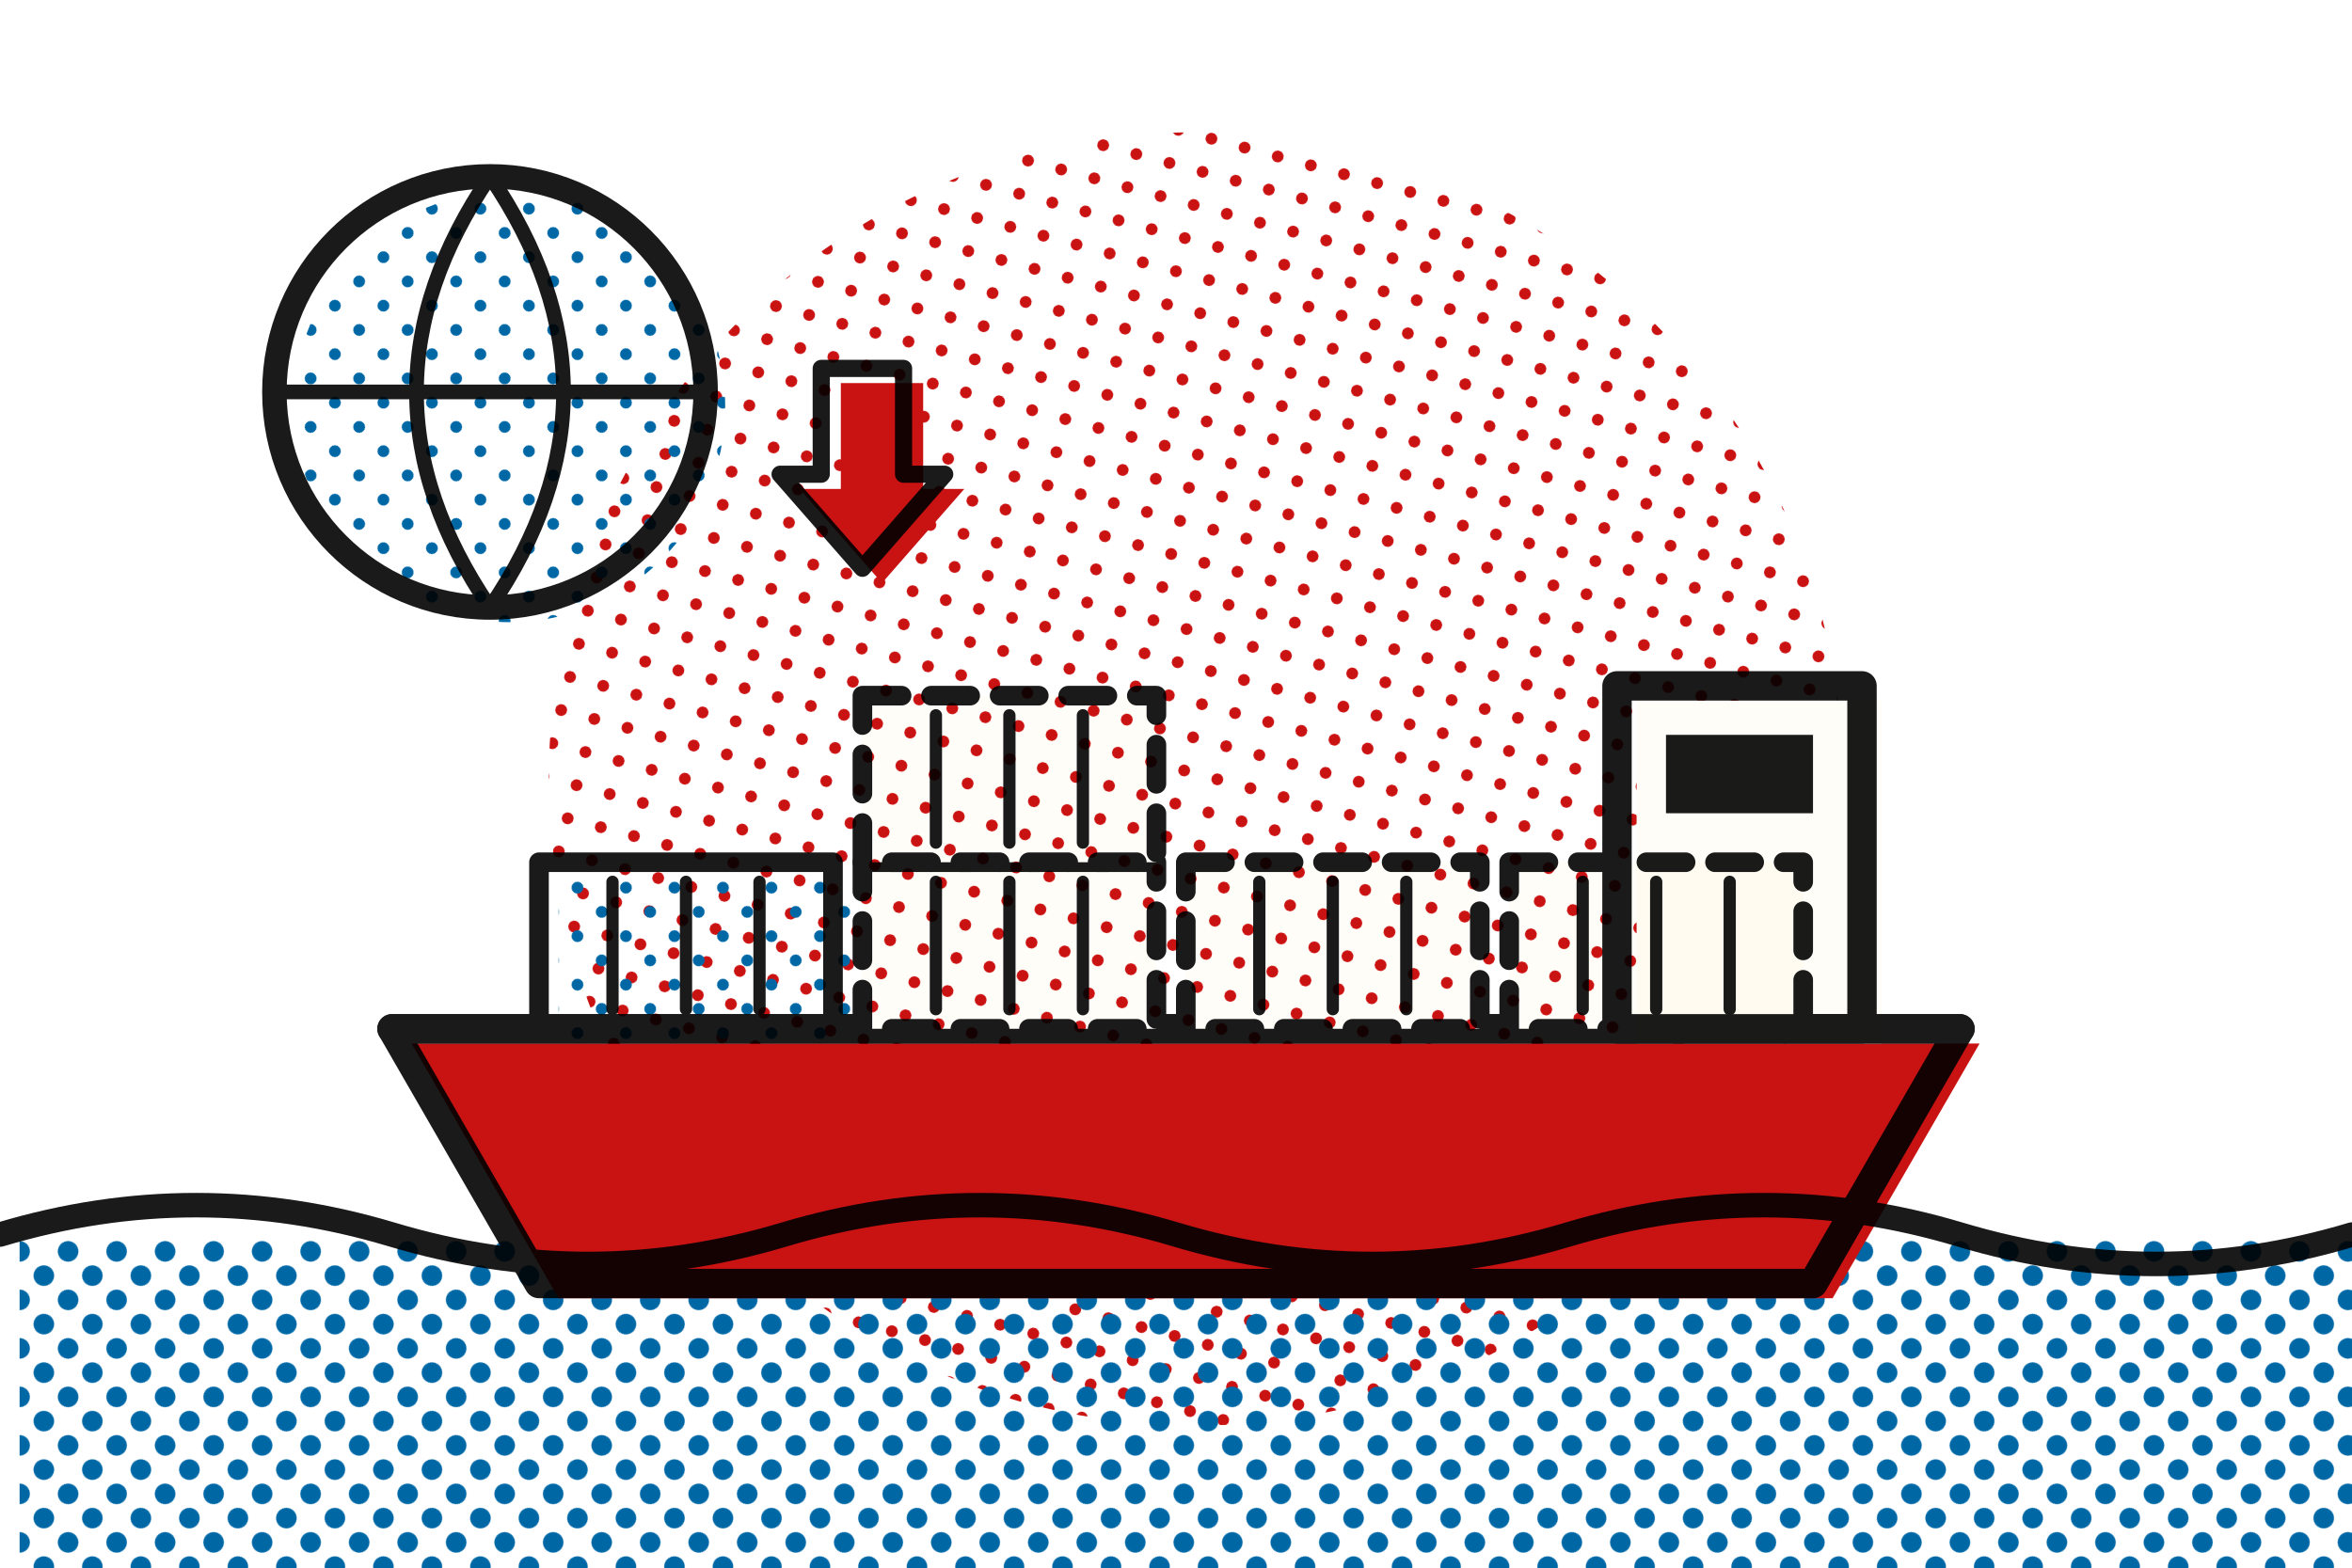
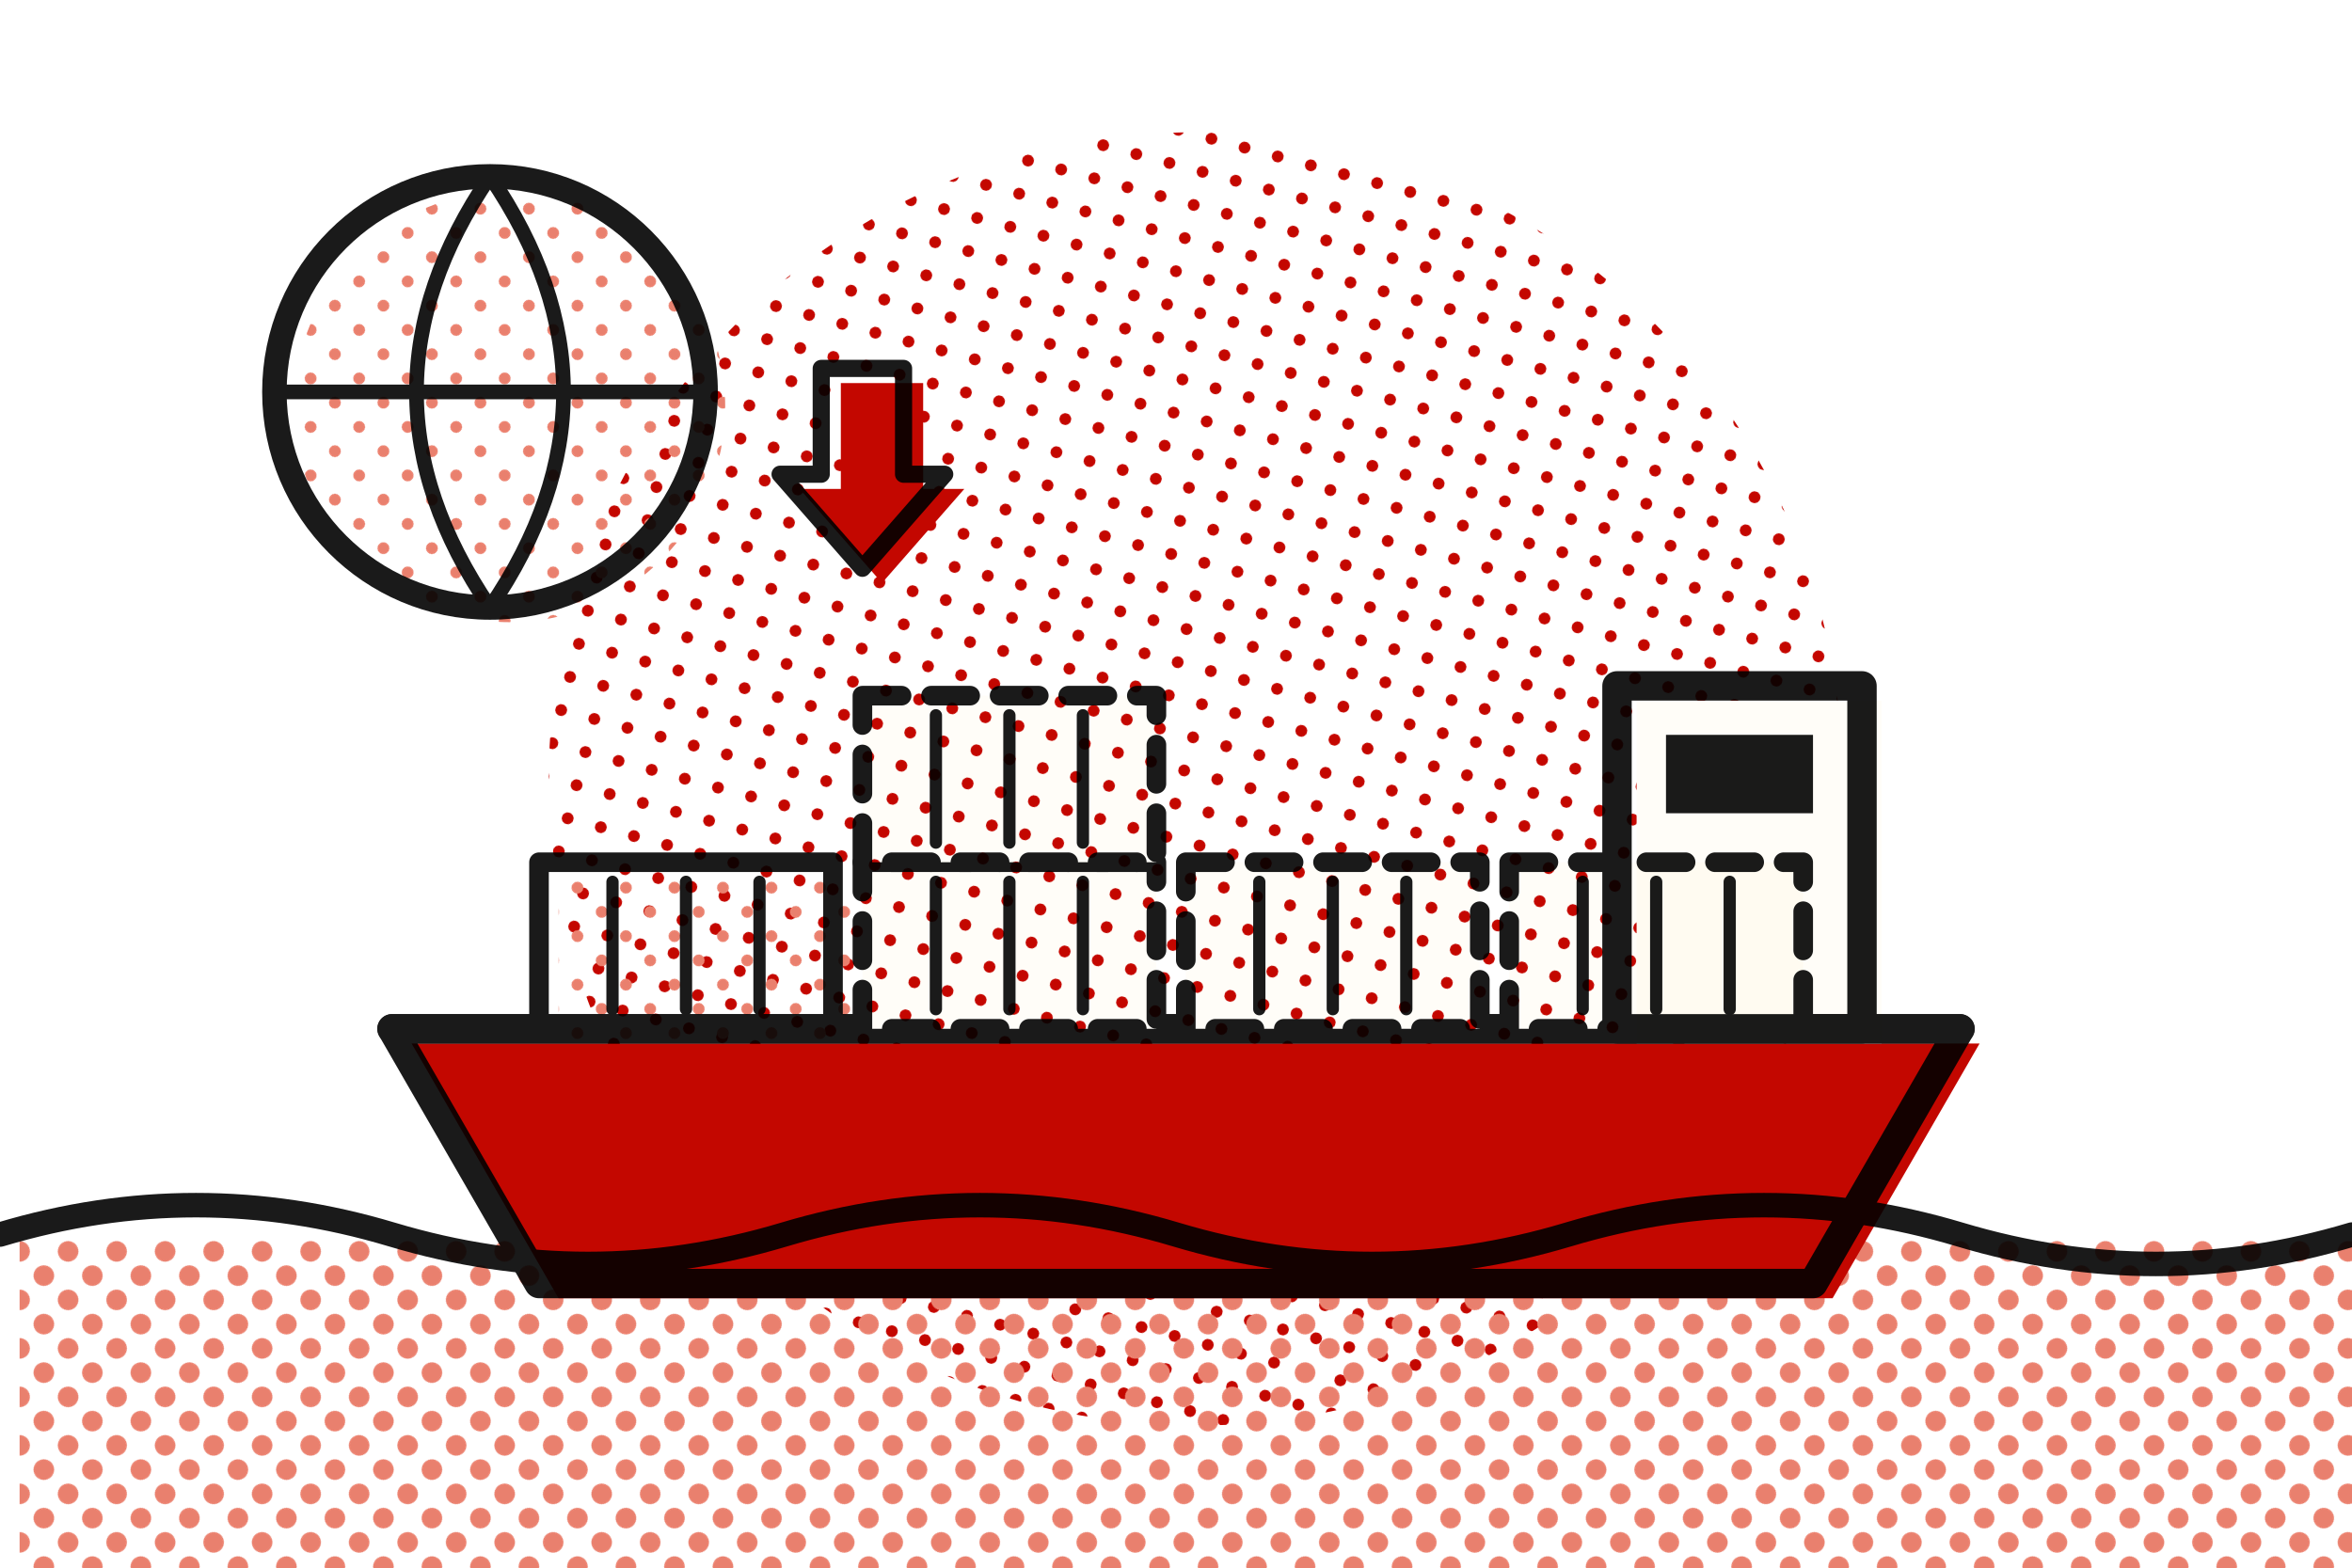
<svg xmlns="http://www.w3.org/2000/svg" viewBox="0 0 480 320" width="480" height="320" role="img" aria-labelledby="t">
  <defs>
    <pattern id="ht-red" width="7" height="7" patternUnits="userSpaceOnUse" patternTransform="rotate(15)">
-       <circle cx="3.5" cy="3.5" r="2.1" fill="#c91212" />
+       <circle cx="3.5" cy="3.5" r="2.1" fill="#c30700" />
    </pattern>
    <pattern id="ht-red-light" width="7" height="7" patternUnits="userSpaceOnUse" patternTransform="rotate(15)">
-       <circle cx="3.5" cy="3.5" r="1.2" fill="#c91212" />
+       <circle cx="3.5" cy="3.5" r="1.2" fill="#c30700" />
    </pattern>
-     <pattern id="ht-blue" width="7" height="7" patternUnits="userSpaceOnUse" patternTransform="rotate(45)">
-       <circle cx="3.5" cy="3.5" r="2.1" fill="#0067a5" />
+     <pattern id="ht-pink" width="7" height="7" patternUnits="userSpaceOnUse" patternTransform="rotate(45)">
+       <circle cx="3.5" cy="3.5" r="2.1" fill="#e9806e" />
    </pattern>
-     <pattern id="ht-blue-light" width="7" height="7" patternUnits="userSpaceOnUse" patternTransform="rotate(45)">
-       <circle cx="3.5" cy="3.5" r="1.2" fill="#0067a5" />
+     <pattern id="ht-pink-light" width="7" height="7" patternUnits="userSpaceOnUse" patternTransform="rotate(45)">
+       <circle cx="3.5" cy="3.5" r="1.2" fill="#e9806e" />
    </pattern>
    <pattern id="ht-ink" width="6" height="6" patternUnits="userSpaceOnUse" patternTransform="rotate(75)">
      <circle cx="3" cy="3" r="1.1" fill="#1a1a1a" />
    </pattern>
    <pattern id="hatch-ink" width="8" height="8" patternUnits="userSpaceOnUse" patternTransform="rotate(45)">
      <rect width="2.2" height="8" fill="#1a1a1a" />
    </pattern>
    <pattern id="hatch-red" width="8" height="8" patternUnits="userSpaceOnUse" patternTransform="rotate(-45)">
-       <rect width="2.6" height="8" fill="#c91212" />
+       <rect width="2.6" height="8" fill="#c30700" />
    </pattern>
  </defs>
  <g transform="translate(4 3)" style="mix-blend-mode:multiply">
    <circle cx="240" cy="156" r="132" fill="url(#ht-red-light)" />
-     <rect x="0" y="250" width="480" height="70" fill="url(#ht-blue)" />
-     <circle cx="100" cy="80" r="44" fill="url(#ht-blue-light)" />
-     <path d="M176 116 l16.8 -19.2 l-8.4 0 l0 -21.6 l-16.8 0 l0 21.6 l-8.4 0 z" fill="#c91212" />
-     <path d="M80 210 L400 210 L370 262 L110 262 Z" fill="#c91212" />
-     <rect x="110" y="176" width="60" height="34" fill="url(#ht-blue-light)" />
+     <rect x="0" y="250" width="480" height="70" fill="url(#ht-pink)" />
+     <circle cx="100" cy="80" r="44" fill="url(#ht-pink-light)" />
+     <path d="M176 116 l16.8 -19.2 l-8.4 0 l0 -21.6 l-16.8 0 l0 21.6 l-8.4 0 z" fill="#c30700" />
+     <path d="M80 210 L400 210 L370 262 L110 262 Z" fill="#c30700" />
+     <rect x="110" y="176" width="60" height="34" fill="url(#ht-pink-light)" />
    <path d="M330 140 L380 140 L380 210 L330 210 Z" fill="#fffdf8" />
  </g>
  <g style="mix-blend-mode:multiply" stroke-linecap="round" stroke-linejoin="round">
    <path d="M0 252 Q40 240 80 252 T160 252 T240 252 T320 252 T400 252 T480 252" fill="none" stroke="#1a1a1a" stroke-width="5" />
    <circle cx="100" cy="80" r="44" fill="none" stroke="#1a1a1a" stroke-width="5" />
    <path d="M56 80 L144 80 M100 36 Q70 80 100 124 Q130 80 100 36" fill="none" stroke="#1a1a1a" stroke-width="3" />
    <path d="M176 116 l16.8 -19.2 l-8.4 0 l0 -21.6 l-16.8 0 l0 21.6 l-8.4 0 z" fill="none" stroke="#1a1a1a" stroke-width="3.5" />
    <path d="M80 210 L400 210 L370 262 L110 262 Z" fill="none" stroke="#1a1a1a" stroke-width="6" />
    <path d="M80 210 L400 210" fill="none" stroke="#1a1a1a" stroke-width="6" />
    <rect x="110" y="176" width="60" height="34" fill="none" stroke="#1a1a1a" stroke-width="4" />
    <path d="M125 180 L125 206 M140 180 L140 206 M155 180 L155 206" fill="none" stroke="#1a1a1a" stroke-width="2.5" />
    <rect x="176" y="176" width="60" height="34" fill="#fffdf8" stroke="#1a1a1a" stroke-width="4" stroke-dasharray="8 6" />
    <path d="M191 180 L191 206 M206 180 L206 206 M221 180 L221 206" fill="none" stroke="#1a1a1a" stroke-width="2.5" />
    <rect x="242" y="176" width="60" height="34" fill="#fffdf8" stroke="#1a1a1a" stroke-width="4" stroke-dasharray="8 6" />
    <path d="M257 180 L257 206 M272 180 L272 206 M287 180 L287 206" fill="none" stroke="#1a1a1a" stroke-width="2.5" />
    <rect x="308" y="176" width="60" height="34" fill="#fffdf8" stroke="#1a1a1a" stroke-width="4" stroke-dasharray="8 6" />
    <path d="M323 180 L323 206 M338 180 L338 206 M353 180 L353 206" fill="none" stroke="#1a1a1a" stroke-width="2.5" />
    <rect x="176" y="142" width="60" height="34" fill="#fffdf8" stroke="#1a1a1a" stroke-width="4" stroke-dasharray="8 6" />
    <path d="M191 146 L191 172 M206 146 L206 172 M221 146 L221 172" fill="none" stroke="#1a1a1a" stroke-width="2.5" />
    <path d="M330 140 L380 140 L380 210 L330 210 Z" fill="none" stroke="#1a1a1a" stroke-width="6" />
    <rect x="340" y="150" width="30" height="16" fill="#1a1a1a" />
  </g>
</svg>
